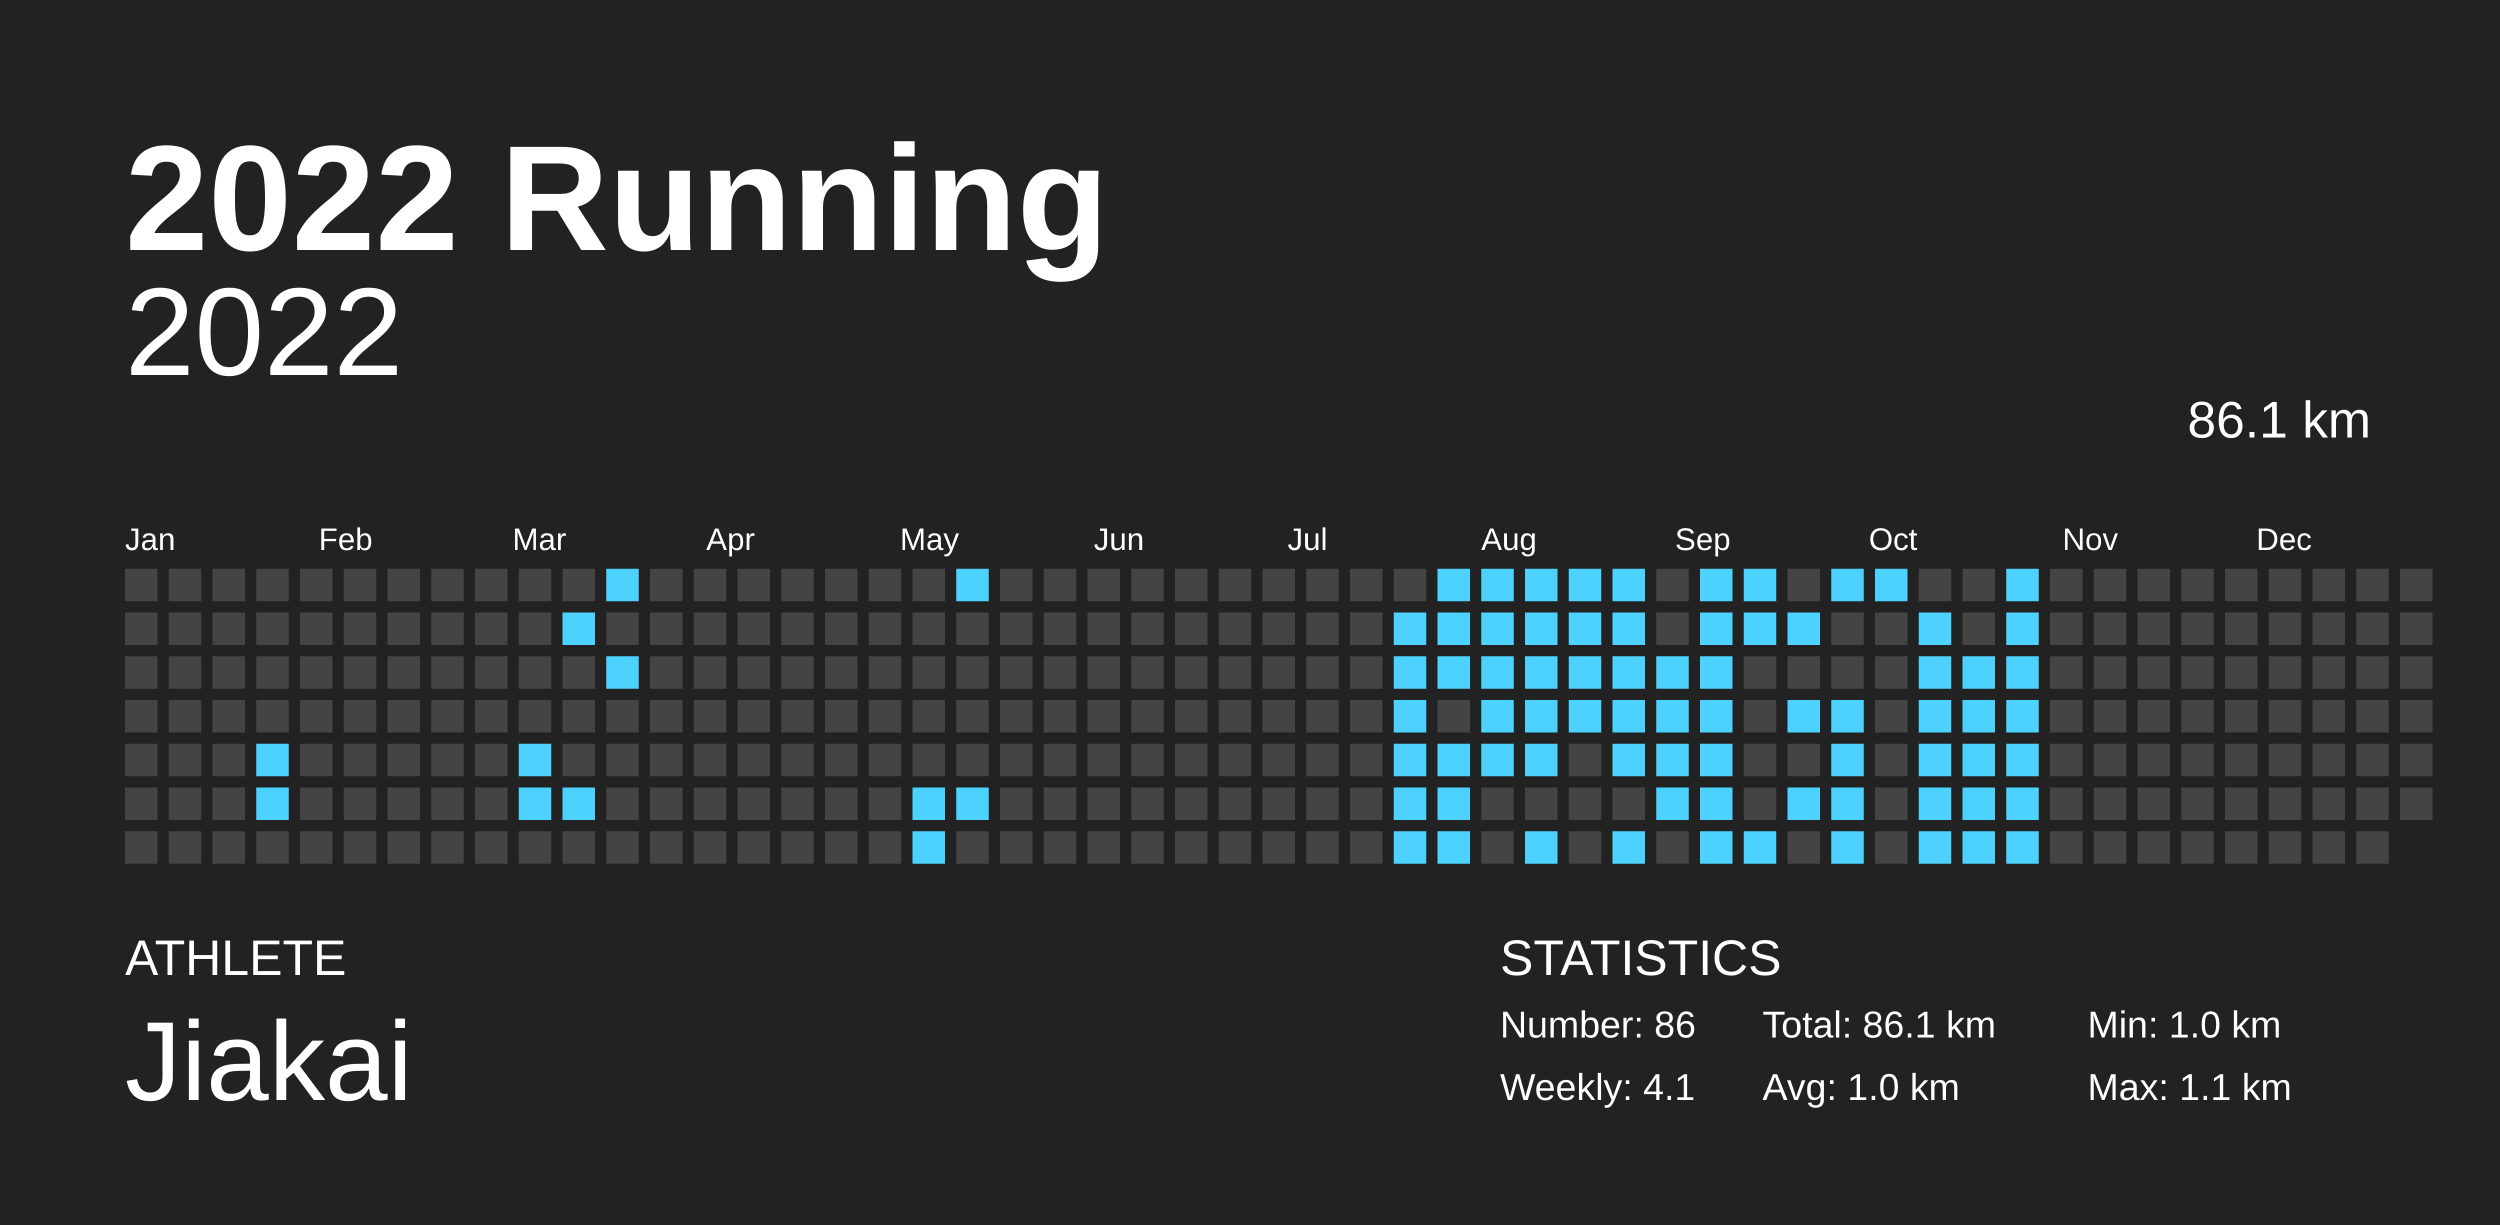
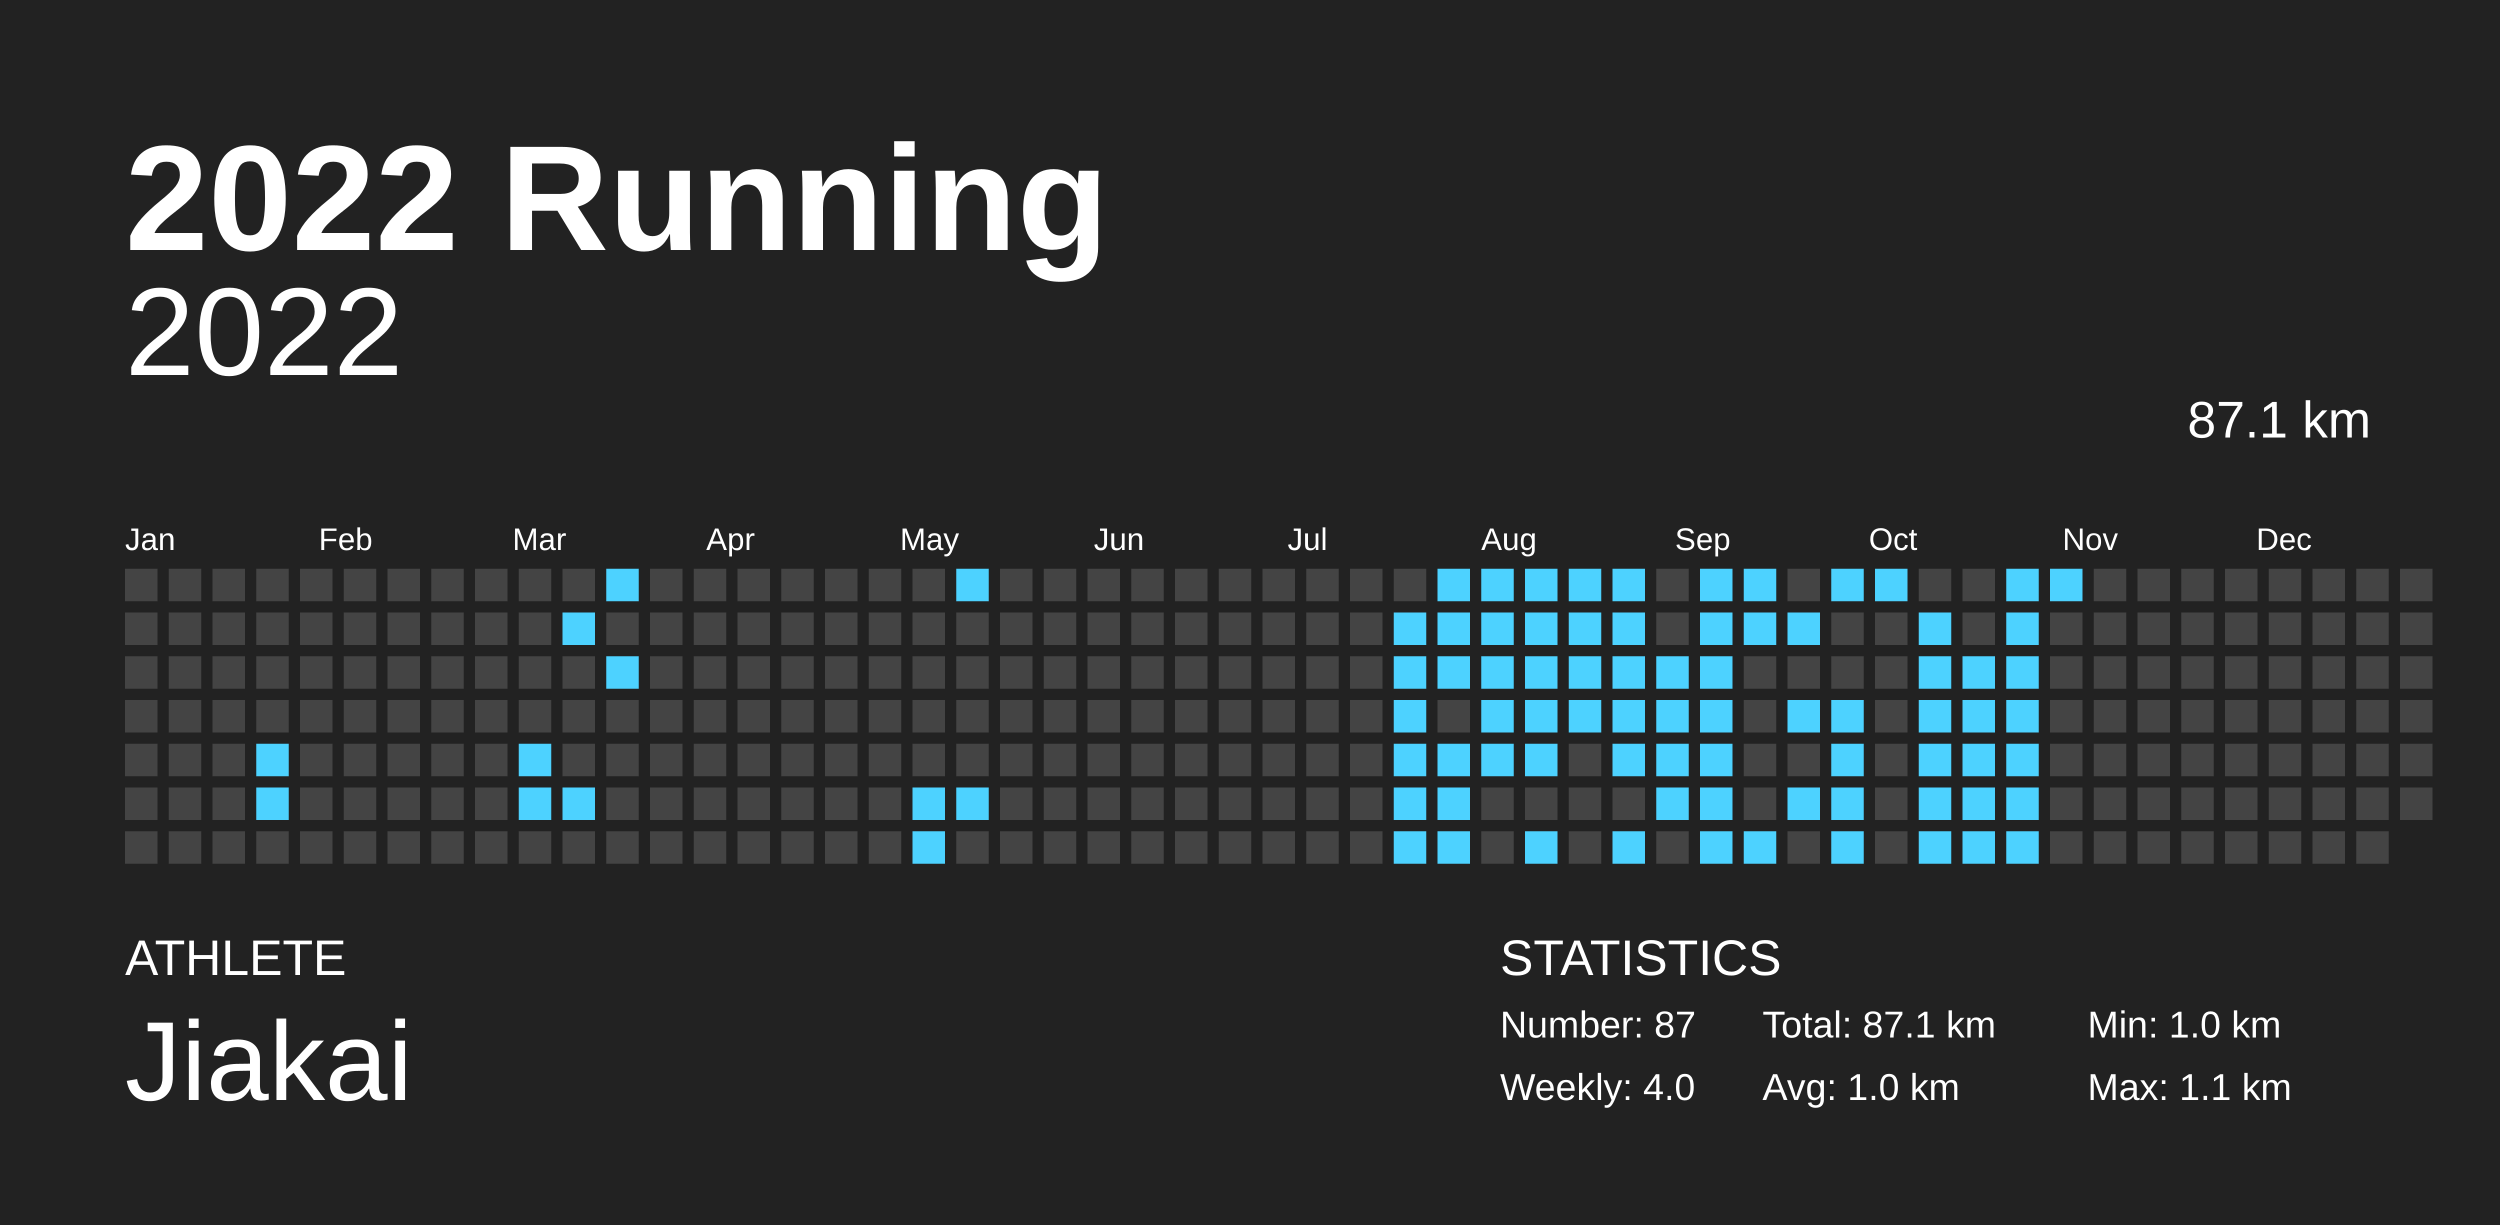
<svg xmlns="http://www.w3.org/2000/svg" baseProfile="full" height="98mm" version="1.1" viewBox="0,0,200,98" width="200mm">
  <defs />
  <rect fill="#222222" height="98" width="200" x="0" y="0" />
  <text fill="#FFFFFF" style="font-size:12px; font-family:Arial; font-weight:bold;" x="10" y="20">2022 Running</text>
  <text fill="#FFFFFF" style="font-size:4px; font-family:Arial" x="10" y="78">ATHLETE</text>
  <text fill="#FFFFFF" style="font-size:9px; font-family:Arial" x="10" y="88">Jiakai</text>
  <text fill="#FFFFFF" style="font-size:4px; font-family:Arial" x="120" y="78">STATISTICS</text>
-   <text fill="#FFFFFF" style="font-size:3px; font-family:Arial" x="120" y="83">Number: 86</text>
-   <text fill="#FFFFFF" style="font-size:3px; font-family:Arial" x="120" y="88">Weekly: 4.1</text>
-   <text fill="#FFFFFF" style="font-size:3px; font-family:Arial" x="141" y="83">Total: 86.1 km</text>
+   <text fill="#FFFFFF" style="font-size:3px; font-family:Arial" x="120" y="83">Number: 87</text>
+   <text fill="#FFFFFF" style="font-size:3px; font-family:Arial" x="120" y="88">Weekly: 4.0</text>
+   <text fill="#FFFFFF" style="font-size:3px; font-family:Arial" x="141" y="83">Total: 87.1 km</text>
  <text fill="#FFFFFF" style="font-size:3px; font-family:Arial" x="141" y="88">Avg: 1.0 km</text>
  <text fill="#FFFFFF" style="font-size:3px; font-family:Arial" x="167" y="83">Min: 1.0 km</text>
  <text fill="#FFFFFF" style="font-size:3px; font-family:Arial" x="167" y="88">Max: 1.1 km</text>
  <text alignment-baseline="hanging" fill="#FFFFFF" style="font-size:10.0px; font-family:Arial;" x="10" y="30">2022</text>
-   <text alignment-baseline="hanging" fill="#FFFFFF" style="font-size:4.125px; font-family:Arial;" x="175" y="35">86.1 km</text>
+   <text alignment-baseline="hanging" fill="#FFFFFF" style="font-size:4.125px; font-family:Arial;" x="175" y="35">87.1 km</text>
  <text fill="#FFFFFF" style="font-size:2.5px; font-family:Arial" x="10.0" y="44">Jan</text>
  <text fill="#FFFFFF" style="font-size:2.5px; font-family:Arial" x="25.5" y="44">Feb</text>
  <text fill="#FFFFFF" style="font-size:2.5px; font-family:Arial" x="41.0" y="44">Mar</text>
  <text fill="#FFFFFF" style="font-size:2.5px; font-family:Arial" x="56.5" y="44">Apr</text>
  <text fill="#FFFFFF" style="font-size:2.5px; font-family:Arial" x="72.0" y="44">May</text>
  <text fill="#FFFFFF" style="font-size:2.5px; font-family:Arial" x="87.5" y="44">Jun</text>
  <text fill="#FFFFFF" style="font-size:2.5px; font-family:Arial" x="103.0" y="44">Jul</text>
  <text fill="#FFFFFF" style="font-size:2.5px; font-family:Arial" x="118.5" y="44">Aug</text>
  <text fill="#FFFFFF" style="font-size:2.5px; font-family:Arial" x="134.0" y="44">Sep</text>
  <text fill="#FFFFFF" style="font-size:2.5px; font-family:Arial" x="149.5" y="44">Oct</text>
  <text fill="#FFFFFF" style="font-size:2.5px; font-family:Arial" x="165.0" y="44">Nov</text>
  <text fill="#FFFFFF" style="font-size:2.5px; font-family:Arial" x="180.5" y="44">Dec</text>
  <rect fill="#444444" height="2.6" width="2.6" x="10.0" y="45.5" />
  <rect fill="#444444" height="2.6" width="2.6" x="10.0" y="49.0" />
  <rect fill="#444444" height="2.6" width="2.6" x="10.0" y="52.5" />
  <rect fill="#444444" height="2.6" width="2.6" x="10.0" y="56.0" />
  <rect fill="#444444" height="2.6" width="2.6" x="10.0" y="59.5" />
  <rect fill="#444444" height="2.6" width="2.6" x="10.0" y="63.0" />
  <rect fill="#444444" height="2.6" width="2.6" x="10.0" y="66.5" />
  <rect fill="#444444" height="2.6" width="2.6" x="13.5" y="45.5" />
  <rect fill="#444444" height="2.6" width="2.6" x="13.5" y="49.0" />
  <rect fill="#444444" height="2.6" width="2.6" x="13.5" y="52.5" />
  <rect fill="#444444" height="2.6" width="2.6" x="13.5" y="56.0" />
  <rect fill="#444444" height="2.6" width="2.6" x="13.5" y="59.5" />
  <rect fill="#444444" height="2.6" width="2.6" x="13.5" y="63.0" />
  <rect fill="#444444" height="2.6" width="2.6" x="13.5" y="66.5" />
  <rect fill="#444444" height="2.6" width="2.6" x="17.0" y="45.5" />
  <rect fill="#444444" height="2.6" width="2.6" x="17.0" y="49.0" />
  <rect fill="#444444" height="2.6" width="2.6" x="17.0" y="52.5" />
  <rect fill="#444444" height="2.6" width="2.6" x="17.0" y="56.0" />
  <rect fill="#444444" height="2.6" width="2.6" x="17.0" y="59.5" />
  <rect fill="#444444" height="2.6" width="2.6" x="17.0" y="63.0" />
  <rect fill="#444444" height="2.6" width="2.6" x="17.0" y="66.5" />
  <rect fill="#444444" height="2.6" width="2.6" x="20.5" y="45.5" />
  <rect fill="#444444" height="2.6" width="2.6" x="20.5" y="49.0" />
  <rect fill="#444444" height="2.6" width="2.6" x="20.5" y="52.5" />
  <rect fill="#444444" height="2.6" width="2.6" x="20.5" y="56.0" />
  <rect fill="#4dd2ff" height="2.6" width="2.6" x="20.5" y="59.5" />
  <rect fill="#4dd2ff" height="2.6" width="2.6" x="20.5" y="63.0" />
  <rect fill="#444444" height="2.6" width="2.6" x="20.5" y="66.5" />
  <rect fill="#444444" height="2.6" width="2.6" x="24.0" y="45.5" />
  <rect fill="#444444" height="2.6" width="2.6" x="24.0" y="49.0" />
  <rect fill="#444444" height="2.6" width="2.6" x="24.0" y="52.5" />
  <rect fill="#444444" height="2.6" width="2.6" x="24.0" y="56.0" />
  <rect fill="#444444" height="2.6" width="2.6" x="24.0" y="59.5" />
  <rect fill="#444444" height="2.6" width="2.6" x="24.0" y="63.0" />
  <rect fill="#444444" height="2.6" width="2.6" x="24.0" y="66.5" />
  <rect fill="#444444" height="2.6" width="2.6" x="27.5" y="45.5" />
  <rect fill="#444444" height="2.6" width="2.6" x="27.5" y="49.0" />
  <rect fill="#444444" height="2.6" width="2.6" x="27.5" y="52.5" />
  <rect fill="#444444" height="2.6" width="2.6" x="27.5" y="56.0" />
  <rect fill="#444444" height="2.6" width="2.6" x="27.5" y="59.5" />
  <rect fill="#444444" height="2.6" width="2.6" x="27.5" y="63.0" />
  <rect fill="#444444" height="2.6" width="2.6" x="27.5" y="66.5" />
  <rect fill="#444444" height="2.6" width="2.6" x="31.0" y="45.5" />
  <rect fill="#444444" height="2.6" width="2.6" x="31.0" y="49.0" />
  <rect fill="#444444" height="2.6" width="2.6" x="31.0" y="52.5" />
  <rect fill="#444444" height="2.6" width="2.6" x="31.0" y="56.0" />
  <rect fill="#444444" height="2.6" width="2.6" x="31.0" y="59.5" />
  <rect fill="#444444" height="2.6" width="2.6" x="31.0" y="63.0" />
  <rect fill="#444444" height="2.6" width="2.6" x="31.0" y="66.5" />
  <rect fill="#444444" height="2.6" width="2.6" x="34.5" y="45.5" />
  <rect fill="#444444" height="2.6" width="2.6" x="34.5" y="49.0" />
  <rect fill="#444444" height="2.6" width="2.6" x="34.5" y="52.5" />
  <rect fill="#444444" height="2.6" width="2.6" x="34.5" y="56.0" />
  <rect fill="#444444" height="2.6" width="2.6" x="34.5" y="59.5" />
  <rect fill="#444444" height="2.6" width="2.6" x="34.5" y="63.0" />
  <rect fill="#444444" height="2.6" width="2.6" x="34.5" y="66.5" />
  <rect fill="#444444" height="2.6" width="2.6" x="38.0" y="45.5" />
  <rect fill="#444444" height="2.6" width="2.6" x="38.0" y="49.0" />
  <rect fill="#444444" height="2.6" width="2.6" x="38.0" y="52.5" />
  <rect fill="#444444" height="2.6" width="2.6" x="38.0" y="56.0" />
  <rect fill="#444444" height="2.6" width="2.6" x="38.0" y="59.5" />
  <rect fill="#444444" height="2.6" width="2.6" x="38.0" y="63.0" />
  <rect fill="#444444" height="2.6" width="2.6" x="38.0" y="66.5" />
  <rect fill="#444444" height="2.6" width="2.6" x="41.5" y="45.5" />
  <rect fill="#444444" height="2.6" width="2.6" x="41.5" y="49.0" />
  <rect fill="#444444" height="2.6" width="2.6" x="41.5" y="52.5" />
  <rect fill="#444444" height="2.6" width="2.6" x="41.5" y="56.0" />
  <rect fill="#4dd2ff" height="2.6" width="2.6" x="41.5" y="59.5" />
  <rect fill="#4dd2ff" height="2.6" width="2.6" x="41.5" y="63.0" />
  <rect fill="#444444" height="2.6" width="2.6" x="41.5" y="66.5" />
  <rect fill="#444444" height="2.6" width="2.6" x="45.0" y="45.5" />
  <rect fill="#4dd2ff" height="2.6" width="2.6" x="45.0" y="49.0" />
  <rect fill="#444444" height="2.6" width="2.6" x="45.0" y="52.5" />
  <rect fill="#444444" height="2.6" width="2.6" x="45.0" y="56.0" />
  <rect fill="#444444" height="2.6" width="2.6" x="45.0" y="59.5" />
  <rect fill="#4dd2ff" height="2.6" width="2.6" x="45.0" y="63.0" />
  <rect fill="#444444" height="2.6" width="2.6" x="45.0" y="66.5" />
  <rect fill="#4dd2ff" height="2.6" width="2.6" x="48.5" y="45.5" />
  <rect fill="#444444" height="2.6" width="2.6" x="48.5" y="49.0" />
  <rect fill="#4dd2ff" height="2.6" width="2.6" x="48.5" y="52.5" />
  <rect fill="#444444" height="2.6" width="2.6" x="48.5" y="56.0" />
  <rect fill="#444444" height="2.6" width="2.6" x="48.5" y="59.5" />
  <rect fill="#444444" height="2.6" width="2.6" x="48.5" y="63.0" />
  <rect fill="#444444" height="2.6" width="2.6" x="48.5" y="66.5" />
  <rect fill="#444444" height="2.6" width="2.6" x="52.0" y="45.5" />
  <rect fill="#444444" height="2.6" width="2.6" x="52.0" y="49.0" />
  <rect fill="#444444" height="2.6" width="2.6" x="52.0" y="52.5" />
  <rect fill="#444444" height="2.6" width="2.6" x="52.0" y="56.0" />
  <rect fill="#444444" height="2.6" width="2.6" x="52.0" y="59.5" />
  <rect fill="#444444" height="2.6" width="2.6" x="52.0" y="63.0" />
  <rect fill="#444444" height="2.6" width="2.6" x="52.0" y="66.5" />
  <rect fill="#444444" height="2.6" width="2.6" x="55.5" y="45.5" />
  <rect fill="#444444" height="2.6" width="2.6" x="55.5" y="49.0" />
  <rect fill="#444444" height="2.6" width="2.6" x="55.5" y="52.5" />
  <rect fill="#444444" height="2.6" width="2.6" x="55.5" y="56.0" />
  <rect fill="#444444" height="2.6" width="2.6" x="55.5" y="59.5" />
  <rect fill="#444444" height="2.6" width="2.6" x="55.5" y="63.0" />
  <rect fill="#444444" height="2.6" width="2.6" x="55.5" y="66.5" />
  <rect fill="#444444" height="2.6" width="2.6" x="59.0" y="45.5" />
  <rect fill="#444444" height="2.6" width="2.6" x="59.0" y="49.0" />
  <rect fill="#444444" height="2.6" width="2.6" x="59.0" y="52.5" />
  <rect fill="#444444" height="2.6" width="2.6" x="59.0" y="56.0" />
  <rect fill="#444444" height="2.6" width="2.6" x="59.0" y="59.5" />
  <rect fill="#444444" height="2.6" width="2.6" x="59.0" y="63.0" />
  <rect fill="#444444" height="2.6" width="2.6" x="59.0" y="66.5" />
  <rect fill="#444444" height="2.6" width="2.6" x="62.5" y="45.5" />
  <rect fill="#444444" height="2.6" width="2.6" x="62.5" y="49.0" />
  <rect fill="#444444" height="2.6" width="2.6" x="62.5" y="52.5" />
  <rect fill="#444444" height="2.6" width="2.6" x="62.5" y="56.0" />
  <rect fill="#444444" height="2.6" width="2.6" x="62.5" y="59.5" />
  <rect fill="#444444" height="2.6" width="2.6" x="62.5" y="63.0" />
  <rect fill="#444444" height="2.6" width="2.6" x="62.5" y="66.5" />
  <rect fill="#444444" height="2.6" width="2.6" x="66.0" y="45.5" />
  <rect fill="#444444" height="2.6" width="2.6" x="66.0" y="49.0" />
  <rect fill="#444444" height="2.6" width="2.6" x="66.0" y="52.5" />
  <rect fill="#444444" height="2.6" width="2.6" x="66.0" y="56.0" />
  <rect fill="#444444" height="2.6" width="2.6" x="66.0" y="59.5" />
  <rect fill="#444444" height="2.6" width="2.6" x="66.0" y="63.0" />
  <rect fill="#444444" height="2.6" width="2.6" x="66.0" y="66.5" />
  <rect fill="#444444" height="2.6" width="2.6" x="69.5" y="45.5" />
  <rect fill="#444444" height="2.6" width="2.6" x="69.5" y="49.0" />
  <rect fill="#444444" height="2.6" width="2.6" x="69.5" y="52.5" />
  <rect fill="#444444" height="2.6" width="2.6" x="69.5" y="56.0" />
  <rect fill="#444444" height="2.6" width="2.6" x="69.5" y="59.5" />
  <rect fill="#444444" height="2.6" width="2.6" x="69.5" y="63.0" />
  <rect fill="#444444" height="2.6" width="2.6" x="69.5" y="66.5" />
  <rect fill="#444444" height="2.6" width="2.6" x="73.0" y="45.5" />
  <rect fill="#444444" height="2.6" width="2.6" x="73.0" y="49.0" />
  <rect fill="#444444" height="2.6" width="2.6" x="73.0" y="52.5" />
  <rect fill="#444444" height="2.6" width="2.6" x="73.0" y="56.0" />
  <rect fill="#444444" height="2.6" width="2.6" x="73.0" y="59.5" />
  <rect fill="#4dd2ff" height="2.6" width="2.6" x="73.0" y="63.0" />
  <rect fill="#4dd2ff" height="2.6" width="2.6" x="73.0" y="66.5" />
  <rect fill="#4dd2ff" height="2.6" width="2.6" x="76.5" y="45.5" />
  <rect fill="#444444" height="2.6" width="2.6" x="76.5" y="49.0" />
  <rect fill="#444444" height="2.6" width="2.6" x="76.5" y="52.5" />
  <rect fill="#444444" height="2.6" width="2.6" x="76.5" y="56.0" />
  <rect fill="#444444" height="2.6" width="2.6" x="76.5" y="59.5" />
  <rect fill="#4dd2ff" height="2.6" width="2.6" x="76.5" y="63.0" />
  <rect fill="#444444" height="2.6" width="2.6" x="76.5" y="66.5" />
  <rect fill="#444444" height="2.6" width="2.6" x="80.0" y="45.5" />
  <rect fill="#444444" height="2.6" width="2.6" x="80.0" y="49.0" />
  <rect fill="#444444" height="2.6" width="2.6" x="80.0" y="52.5" />
  <rect fill="#444444" height="2.6" width="2.6" x="80.0" y="56.0" />
  <rect fill="#444444" height="2.6" width="2.6" x="80.0" y="59.5" />
  <rect fill="#444444" height="2.6" width="2.6" x="80.0" y="63.0" />
  <rect fill="#444444" height="2.6" width="2.6" x="80.0" y="66.5" />
  <rect fill="#444444" height="2.6" width="2.6" x="83.5" y="45.5" />
  <rect fill="#444444" height="2.6" width="2.6" x="83.5" y="49.0" />
  <rect fill="#444444" height="2.6" width="2.6" x="83.5" y="52.5" />
  <rect fill="#444444" height="2.6" width="2.6" x="83.5" y="56.0" />
  <rect fill="#444444" height="2.6" width="2.6" x="83.5" y="59.5" />
  <rect fill="#444444" height="2.6" width="2.6" x="83.5" y="63.0" />
  <rect fill="#444444" height="2.6" width="2.6" x="83.5" y="66.5" />
  <rect fill="#444444" height="2.6" width="2.6" x="87.0" y="45.5" />
  <rect fill="#444444" height="2.6" width="2.6" x="87.0" y="49.0" />
  <rect fill="#444444" height="2.6" width="2.6" x="87.0" y="52.5" />
  <rect fill="#444444" height="2.6" width="2.6" x="87.0" y="56.0" />
  <rect fill="#444444" height="2.6" width="2.6" x="87.0" y="59.5" />
  <rect fill="#444444" height="2.6" width="2.6" x="87.0" y="63.0" />
  <rect fill="#444444" height="2.6" width="2.6" x="87.0" y="66.5" />
  <rect fill="#444444" height="2.6" width="2.6" x="90.5" y="45.5" />
  <rect fill="#444444" height="2.6" width="2.6" x="90.5" y="49.0" />
  <rect fill="#444444" height="2.6" width="2.6" x="90.5" y="52.5" />
  <rect fill="#444444" height="2.6" width="2.6" x="90.5" y="56.0" />
  <rect fill="#444444" height="2.6" width="2.6" x="90.5" y="59.5" />
  <rect fill="#444444" height="2.6" width="2.6" x="90.5" y="63.0" />
  <rect fill="#444444" height="2.6" width="2.6" x="90.5" y="66.5" />
  <rect fill="#444444" height="2.6" width="2.6" x="94.0" y="45.5" />
  <rect fill="#444444" height="2.6" width="2.6" x="94.0" y="49.0" />
  <rect fill="#444444" height="2.6" width="2.6" x="94.0" y="52.5" />
  <rect fill="#444444" height="2.6" width="2.6" x="94.0" y="56.0" />
  <rect fill="#444444" height="2.6" width="2.6" x="94.0" y="59.5" />
  <rect fill="#444444" height="2.6" width="2.6" x="94.0" y="63.0" />
  <rect fill="#444444" height="2.6" width="2.6" x="94.0" y="66.5" />
  <rect fill="#444444" height="2.6" width="2.6" x="97.5" y="45.5" />
  <rect fill="#444444" height="2.6" width="2.6" x="97.5" y="49.0" />
  <rect fill="#444444" height="2.6" width="2.6" x="97.5" y="52.5" />
  <rect fill="#444444" height="2.6" width="2.6" x="97.5" y="56.0" />
  <rect fill="#444444" height="2.6" width="2.6" x="97.5" y="59.5" />
  <rect fill="#444444" height="2.6" width="2.6" x="97.5" y="63.0" />
  <rect fill="#444444" height="2.6" width="2.6" x="97.5" y="66.5" />
  <rect fill="#444444" height="2.6" width="2.6" x="101.0" y="45.5" />
  <rect fill="#444444" height="2.6" width="2.6" x="101.0" y="49.0" />
  <rect fill="#444444" height="2.6" width="2.6" x="101.0" y="52.5" />
  <rect fill="#444444" height="2.6" width="2.6" x="101.0" y="56.0" />
  <rect fill="#444444" height="2.6" width="2.6" x="101.0" y="59.5" />
  <rect fill="#444444" height="2.6" width="2.6" x="101.0" y="63.0" />
  <rect fill="#444444" height="2.6" width="2.6" x="101.0" y="66.5" />
  <rect fill="#444444" height="2.6" width="2.6" x="104.5" y="45.5" />
  <rect fill="#444444" height="2.6" width="2.6" x="104.5" y="49.0" />
  <rect fill="#444444" height="2.6" width="2.6" x="104.5" y="52.5" />
  <rect fill="#444444" height="2.6" width="2.6" x="104.5" y="56.0" />
  <rect fill="#444444" height="2.6" width="2.6" x="104.5" y="59.5" />
  <rect fill="#444444" height="2.6" width="2.6" x="104.5" y="63.0" />
  <rect fill="#444444" height="2.6" width="2.6" x="104.5" y="66.5" />
  <rect fill="#444444" height="2.6" width="2.6" x="108.0" y="45.5" />
  <rect fill="#444444" height="2.6" width="2.6" x="108.0" y="49.0" />
  <rect fill="#444444" height="2.6" width="2.6" x="108.0" y="52.5" />
  <rect fill="#444444" height="2.6" width="2.6" x="108.0" y="56.0" />
  <rect fill="#444444" height="2.6" width="2.6" x="108.0" y="59.5" />
  <rect fill="#444444" height="2.6" width="2.6" x="108.0" y="63.0" />
  <rect fill="#444444" height="2.6" width="2.6" x="108.0" y="66.5" />
  <rect fill="#444444" height="2.6" width="2.6" x="111.5" y="45.5" />
  <rect fill="#4dd2ff" height="2.6" width="2.6" x="111.5" y="49.0" />
  <rect fill="#4dd2ff" height="2.6" width="2.6" x="111.5" y="52.5" />
  <rect fill="#4dd2ff" height="2.6" width="2.6" x="111.5" y="56.0" />
  <rect fill="#4dd2ff" height="2.6" width="2.6" x="111.5" y="59.5" />
  <rect fill="#4dd2ff" height="2.6" width="2.6" x="111.5" y="63.0" />
  <rect fill="#4dd2ff" height="2.6" width="2.6" x="111.5" y="66.5" />
  <rect fill="#4dd2ff" height="2.6" width="2.6" x="115.0" y="45.5" />
  <rect fill="#4dd2ff" height="2.6" width="2.6" x="115.0" y="49.0" />
  <rect fill="#4dd2ff" height="2.6" width="2.6" x="115.0" y="52.5" />
  <rect fill="#444444" height="2.6" width="2.6" x="115.0" y="56.0" />
  <rect fill="#4dd2ff" height="2.6" width="2.6" x="115.0" y="59.5" />
  <rect fill="#4dd2ff" height="2.6" width="2.6" x="115.0" y="63.0" />
  <rect fill="#4dd2ff" height="2.6" width="2.6" x="115.0" y="66.5" />
  <rect fill="#4dd2ff" height="2.6" width="2.6" x="118.5" y="45.5" />
  <rect fill="#4dd2ff" height="2.6" width="2.6" x="118.5" y="49.0" />
  <rect fill="#4dd2ff" height="2.6" width="2.6" x="118.5" y="52.5" />
  <rect fill="#4dd2ff" height="2.6" width="2.6" x="118.5" y="56.0" />
  <rect fill="#4dd2ff" height="2.6" width="2.6" x="118.5" y="59.5" />
  <rect fill="#444444" height="2.6" width="2.6" x="118.5" y="63.0" />
  <rect fill="#444444" height="2.6" width="2.6" x="118.5" y="66.5" />
  <rect fill="#4dd2ff" height="2.6" width="2.6" x="122.0" y="45.5" />
  <rect fill="#4dd2ff" height="2.6" width="2.6" x="122.0" y="49.0" />
  <rect fill="#4dd2ff" height="2.6" width="2.6" x="122.0" y="52.5" />
  <rect fill="#4dd2ff" height="2.6" width="2.6" x="122.0" y="56.0" />
  <rect fill="#4dd2ff" height="2.6" width="2.6" x="122.0" y="59.5" />
  <rect fill="#444444" height="2.6" width="2.6" x="122.0" y="63.0" />
  <rect fill="#4dd2ff" height="2.6" width="2.6" x="122.0" y="66.5" />
  <rect fill="#4dd2ff" height="2.6" width="2.6" x="125.5" y="45.5" />
  <rect fill="#4dd2ff" height="2.6" width="2.6" x="125.5" y="49.0" />
  <rect fill="#4dd2ff" height="2.6" width="2.6" x="125.5" y="52.5" />
  <rect fill="#4dd2ff" height="2.6" width="2.6" x="125.5" y="56.0" />
  <rect fill="#444444" height="2.6" width="2.6" x="125.5" y="59.5" />
  <rect fill="#444444" height="2.6" width="2.6" x="125.5" y="63.0" />
  <rect fill="#444444" height="2.6" width="2.6" x="125.5" y="66.5" />
  <rect fill="#4dd2ff" height="2.6" width="2.6" x="129.0" y="45.5" />
  <rect fill="#4dd2ff" height="2.6" width="2.6" x="129.0" y="49.0" />
  <rect fill="#4dd2ff" height="2.6" width="2.6" x="129.0" y="52.5" />
  <rect fill="#4dd2ff" height="2.6" width="2.6" x="129.0" y="56.0" />
  <rect fill="#4dd2ff" height="2.6" width="2.6" x="129.0" y="59.5" />
  <rect fill="#444444" height="2.6" width="2.6" x="129.0" y="63.0" />
  <rect fill="#4dd2ff" height="2.6" width="2.6" x="129.0" y="66.5" />
  <rect fill="#444444" height="2.6" width="2.6" x="132.5" y="45.5" />
  <rect fill="#444444" height="2.6" width="2.6" x="132.5" y="49.0" />
  <rect fill="#4dd2ff" height="2.6" width="2.6" x="132.5" y="52.5" />
  <rect fill="#4dd2ff" height="2.6" width="2.6" x="132.5" y="56.0" />
  <rect fill="#4dd2ff" height="2.6" width="2.6" x="132.5" y="59.5" />
  <rect fill="#4dd2ff" height="2.6" width="2.6" x="132.5" y="63.0" />
  <rect fill="#444444" height="2.6" width="2.6" x="132.5" y="66.5" />
  <rect fill="#4dd2ff" height="2.6" width="2.6" x="136.0" y="45.5" />
  <rect fill="#4dd2ff" height="2.6" width="2.6" x="136.0" y="49.0" />
  <rect fill="#4dd2ff" height="2.6" width="2.6" x="136.0" y="52.5" />
  <rect fill="#4dd2ff" height="2.6" width="2.6" x="136.0" y="56.0" />
  <rect fill="#4dd2ff" height="2.6" width="2.6" x="136.0" y="59.5" />
  <rect fill="#4dd2ff" height="2.6" width="2.6" x="136.0" y="63.0" />
  <rect fill="#4dd2ff" height="2.6" width="2.6" x="136.0" y="66.5" />
  <rect fill="#4dd2ff" height="2.6" width="2.6" x="139.5" y="45.5" />
  <rect fill="#4dd2ff" height="2.6" width="2.6" x="139.5" y="49.0" />
  <rect fill="#444444" height="2.6" width="2.6" x="139.5" y="52.5" />
  <rect fill="#444444" height="2.6" width="2.6" x="139.5" y="56.0" />
  <rect fill="#444444" height="2.6" width="2.6" x="139.5" y="59.5" />
  <rect fill="#444444" height="2.6" width="2.6" x="139.5" y="63.0" />
  <rect fill="#4dd2ff" height="2.6" width="2.6" x="139.5" y="66.5" />
  <rect fill="#444444" height="2.6" width="2.6" x="143.0" y="45.5" />
  <rect fill="#4dd2ff" height="2.6" width="2.6" x="143.0" y="49.0" />
  <rect fill="#444444" height="2.6" width="2.6" x="143.0" y="52.5" />
  <rect fill="#4dd2ff" height="2.6" width="2.6" x="143.0" y="56.0" />
  <rect fill="#444444" height="2.6" width="2.6" x="143.0" y="59.5" />
  <rect fill="#4dd2ff" height="2.6" width="2.6" x="143.0" y="63.0" />
  <rect fill="#444444" height="2.6" width="2.6" x="143.0" y="66.5" />
  <rect fill="#4dd2ff" height="2.6" width="2.6" x="146.5" y="45.5" />
  <rect fill="#444444" height="2.6" width="2.6" x="146.5" y="49.0" />
  <rect fill="#444444" height="2.6" width="2.6" x="146.5" y="52.5" />
  <rect fill="#4dd2ff" height="2.6" width="2.6" x="146.5" y="56.0" />
  <rect fill="#4dd2ff" height="2.6" width="2.6" x="146.5" y="59.5" />
  <rect fill="#4dd2ff" height="2.6" width="2.6" x="146.5" y="63.0" />
  <rect fill="#4dd2ff" height="2.6" width="2.6" x="146.5" y="66.5" />
  <rect fill="#4dd2ff" height="2.6" width="2.6" x="150.0" y="45.5" />
  <rect fill="#444444" height="2.6" width="2.6" x="150.0" y="49.0" />
  <rect fill="#444444" height="2.6" width="2.6" x="150.0" y="52.5" />
  <rect fill="#444444" height="2.6" width="2.6" x="150.0" y="56.0" />
  <rect fill="#444444" height="2.6" width="2.6" x="150.0" y="59.5" />
  <rect fill="#444444" height="2.6" width="2.6" x="150.0" y="63.0" />
  <rect fill="#444444" height="2.6" width="2.6" x="150.0" y="66.5" />
  <rect fill="#444444" height="2.6" width="2.6" x="153.5" y="45.5" />
  <rect fill="#4dd2ff" height="2.6" width="2.6" x="153.5" y="49.0" />
  <rect fill="#4dd2ff" height="2.6" width="2.6" x="153.5" y="52.5" />
  <rect fill="#4dd2ff" height="2.6" width="2.6" x="153.5" y="56.0" />
  <rect fill="#4dd2ff" height="2.6" width="2.6" x="153.5" y="59.5" />
  <rect fill="#4dd2ff" height="2.6" width="2.6" x="153.5" y="63.0" />
  <rect fill="#4dd2ff" height="2.6" width="2.6" x="153.5" y="66.5" />
  <rect fill="#444444" height="2.6" width="2.6" x="157.0" y="45.5" />
  <rect fill="#444444" height="2.6" width="2.6" x="157.0" y="49.0" />
  <rect fill="#4dd2ff" height="2.6" width="2.6" x="157.0" y="52.5" />
  <rect fill="#4dd2ff" height="2.6" width="2.6" x="157.0" y="56.0" />
  <rect fill="#4dd2ff" height="2.6" width="2.6" x="157.0" y="59.5" />
  <rect fill="#4dd2ff" height="2.6" width="2.6" x="157.0" y="63.0" />
  <rect fill="#4dd2ff" height="2.6" width="2.6" x="157.0" y="66.5" />
  <rect fill="#4dd2ff" height="2.6" width="2.6" x="160.5" y="45.5" />
  <rect fill="#4dd2ff" height="2.6" width="2.6" x="160.5" y="49.0" />
  <rect fill="#4dd2ff" height="2.6" width="2.6" x="160.5" y="52.5" />
  <rect fill="#4dd2ff" height="2.6" width="2.6" x="160.5" y="56.0" />
  <rect fill="#4dd2ff" height="2.6" width="2.6" x="160.5" y="59.5" />
  <rect fill="#4dd2ff" height="2.6" width="2.6" x="160.5" y="63.0" />
  <rect fill="#4dd2ff" height="2.6" width="2.6" x="160.5" y="66.5" />
-   <rect fill="#444444" height="2.6" width="2.6" x="164.0" y="45.5" />
+   <rect fill="#4dd2ff" height="2.6" width="2.6" x="164.0" y="45.5" />
  <rect fill="#444444" height="2.6" width="2.6" x="164.0" y="49.0" />
  <rect fill="#444444" height="2.6" width="2.6" x="164.0" y="52.5" />
  <rect fill="#444444" height="2.6" width="2.6" x="164.0" y="56.0" />
  <rect fill="#444444" height="2.6" width="2.6" x="164.0" y="59.5" />
  <rect fill="#444444" height="2.6" width="2.6" x="164.0" y="63.0" />
  <rect fill="#444444" height="2.6" width="2.6" x="164.0" y="66.5" />
  <rect fill="#444444" height="2.6" width="2.6" x="167.5" y="45.5" />
  <rect fill="#444444" height="2.6" width="2.6" x="167.5" y="49.0" />
  <rect fill="#444444" height="2.6" width="2.6" x="167.5" y="52.5" />
  <rect fill="#444444" height="2.6" width="2.6" x="167.5" y="56.0" />
  <rect fill="#444444" height="2.6" width="2.6" x="167.5" y="59.5" />
  <rect fill="#444444" height="2.6" width="2.6" x="167.5" y="63.0" />
  <rect fill="#444444" height="2.6" width="2.6" x="167.5" y="66.5" />
  <rect fill="#444444" height="2.6" width="2.6" x="171.0" y="45.5" />
  <rect fill="#444444" height="2.6" width="2.6" x="171.0" y="49.0" />
  <rect fill="#444444" height="2.6" width="2.6" x="171.0" y="52.5" />
  <rect fill="#444444" height="2.6" width="2.6" x="171.0" y="56.0" />
  <rect fill="#444444" height="2.6" width="2.6" x="171.0" y="59.5" />
  <rect fill="#444444" height="2.6" width="2.6" x="171.0" y="63.0" />
  <rect fill="#444444" height="2.6" width="2.6" x="171.0" y="66.5" />
  <rect fill="#444444" height="2.6" width="2.6" x="174.5" y="45.5" />
  <rect fill="#444444" height="2.6" width="2.6" x="174.5" y="49.0" />
  <rect fill="#444444" height="2.6" width="2.6" x="174.5" y="52.5" />
  <rect fill="#444444" height="2.6" width="2.6" x="174.5" y="56.0" />
  <rect fill="#444444" height="2.6" width="2.6" x="174.5" y="59.5" />
  <rect fill="#444444" height="2.6" width="2.6" x="174.5" y="63.0" />
  <rect fill="#444444" height="2.6" width="2.6" x="174.5" y="66.5" />
  <rect fill="#444444" height="2.6" width="2.6" x="178.0" y="45.5" />
  <rect fill="#444444" height="2.6" width="2.6" x="178.0" y="49.0" />
  <rect fill="#444444" height="2.6" width="2.6" x="178.0" y="52.5" />
  <rect fill="#444444" height="2.6" width="2.6" x="178.0" y="56.0" />
  <rect fill="#444444" height="2.6" width="2.6" x="178.0" y="59.5" />
  <rect fill="#444444" height="2.6" width="2.6" x="178.0" y="63.0" />
  <rect fill="#444444" height="2.6" width="2.6" x="178.0" y="66.5" />
  <rect fill="#444444" height="2.6" width="2.6" x="181.5" y="45.5" />
  <rect fill="#444444" height="2.6" width="2.6" x="181.5" y="49.0" />
  <rect fill="#444444" height="2.6" width="2.6" x="181.5" y="52.5" />
  <rect fill="#444444" height="2.6" width="2.6" x="181.5" y="56.0" />
  <rect fill="#444444" height="2.6" width="2.6" x="181.5" y="59.5" />
  <rect fill="#444444" height="2.6" width="2.6" x="181.5" y="63.0" />
  <rect fill="#444444" height="2.6" width="2.6" x="181.5" y="66.5" />
  <rect fill="#444444" height="2.6" width="2.6" x="185.0" y="45.5" />
  <rect fill="#444444" height="2.6" width="2.6" x="185.0" y="49.0" />
  <rect fill="#444444" height="2.6" width="2.6" x="185.0" y="52.5" />
  <rect fill="#444444" height="2.6" width="2.6" x="185.0" y="56.0" />
  <rect fill="#444444" height="2.6" width="2.6" x="185.0" y="59.5" />
  <rect fill="#444444" height="2.6" width="2.6" x="185.0" y="63.0" />
  <rect fill="#444444" height="2.6" width="2.6" x="185.0" y="66.5" />
  <rect fill="#444444" height="2.6" width="2.6" x="188.5" y="45.5" />
  <rect fill="#444444" height="2.6" width="2.6" x="188.5" y="49.0" />
  <rect fill="#444444" height="2.6" width="2.6" x="188.5" y="52.5" />
  <rect fill="#444444" height="2.6" width="2.6" x="188.5" y="56.0" />
  <rect fill="#444444" height="2.6" width="2.6" x="188.5" y="59.5" />
  <rect fill="#444444" height="2.6" width="2.6" x="188.5" y="63.0" />
  <rect fill="#444444" height="2.6" width="2.6" x="188.5" y="66.5" />
  <rect fill="#444444" height="2.6" width="2.6" x="192.0" y="45.5" />
  <rect fill="#444444" height="2.6" width="2.6" x="192.0" y="49.0" />
  <rect fill="#444444" height="2.6" width="2.6" x="192.0" y="52.5" />
  <rect fill="#444444" height="2.6" width="2.6" x="192.0" y="56.0" />
  <rect fill="#444444" height="2.6" width="2.6" x="192.0" y="59.5" />
  <rect fill="#444444" height="2.6" width="2.6" x="192.0" y="63.0" />
</svg>
